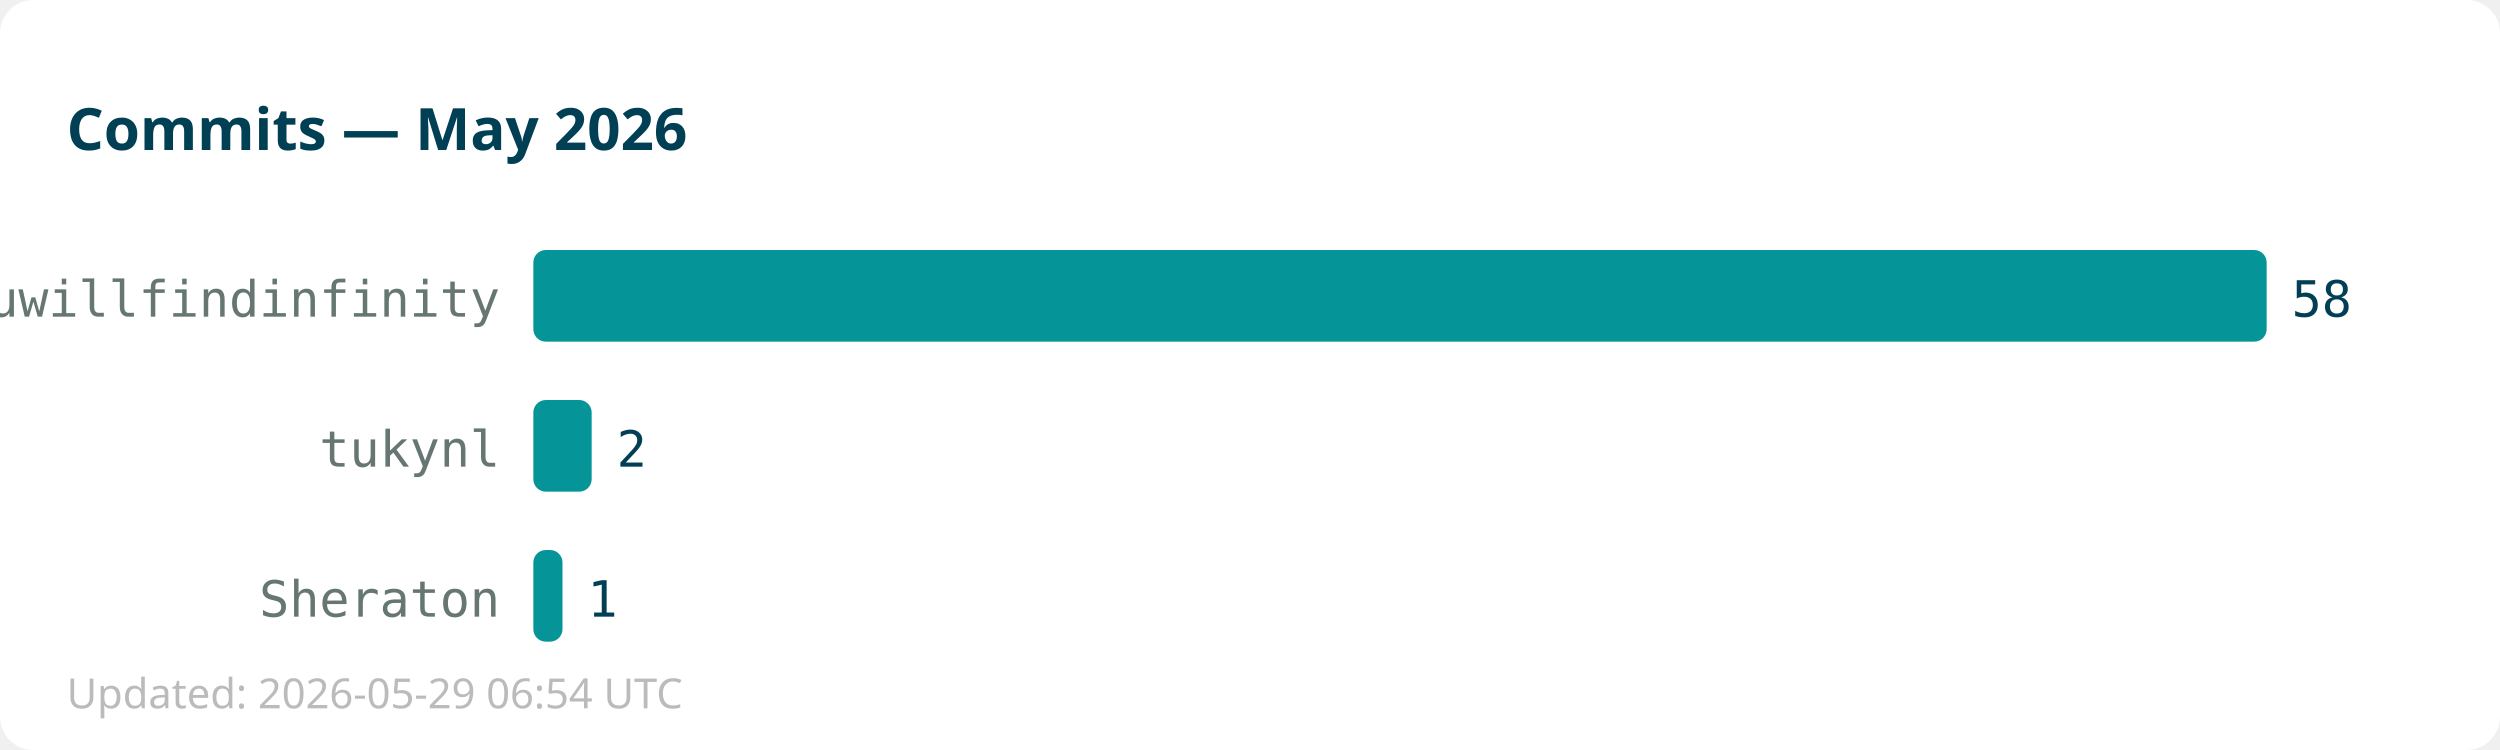
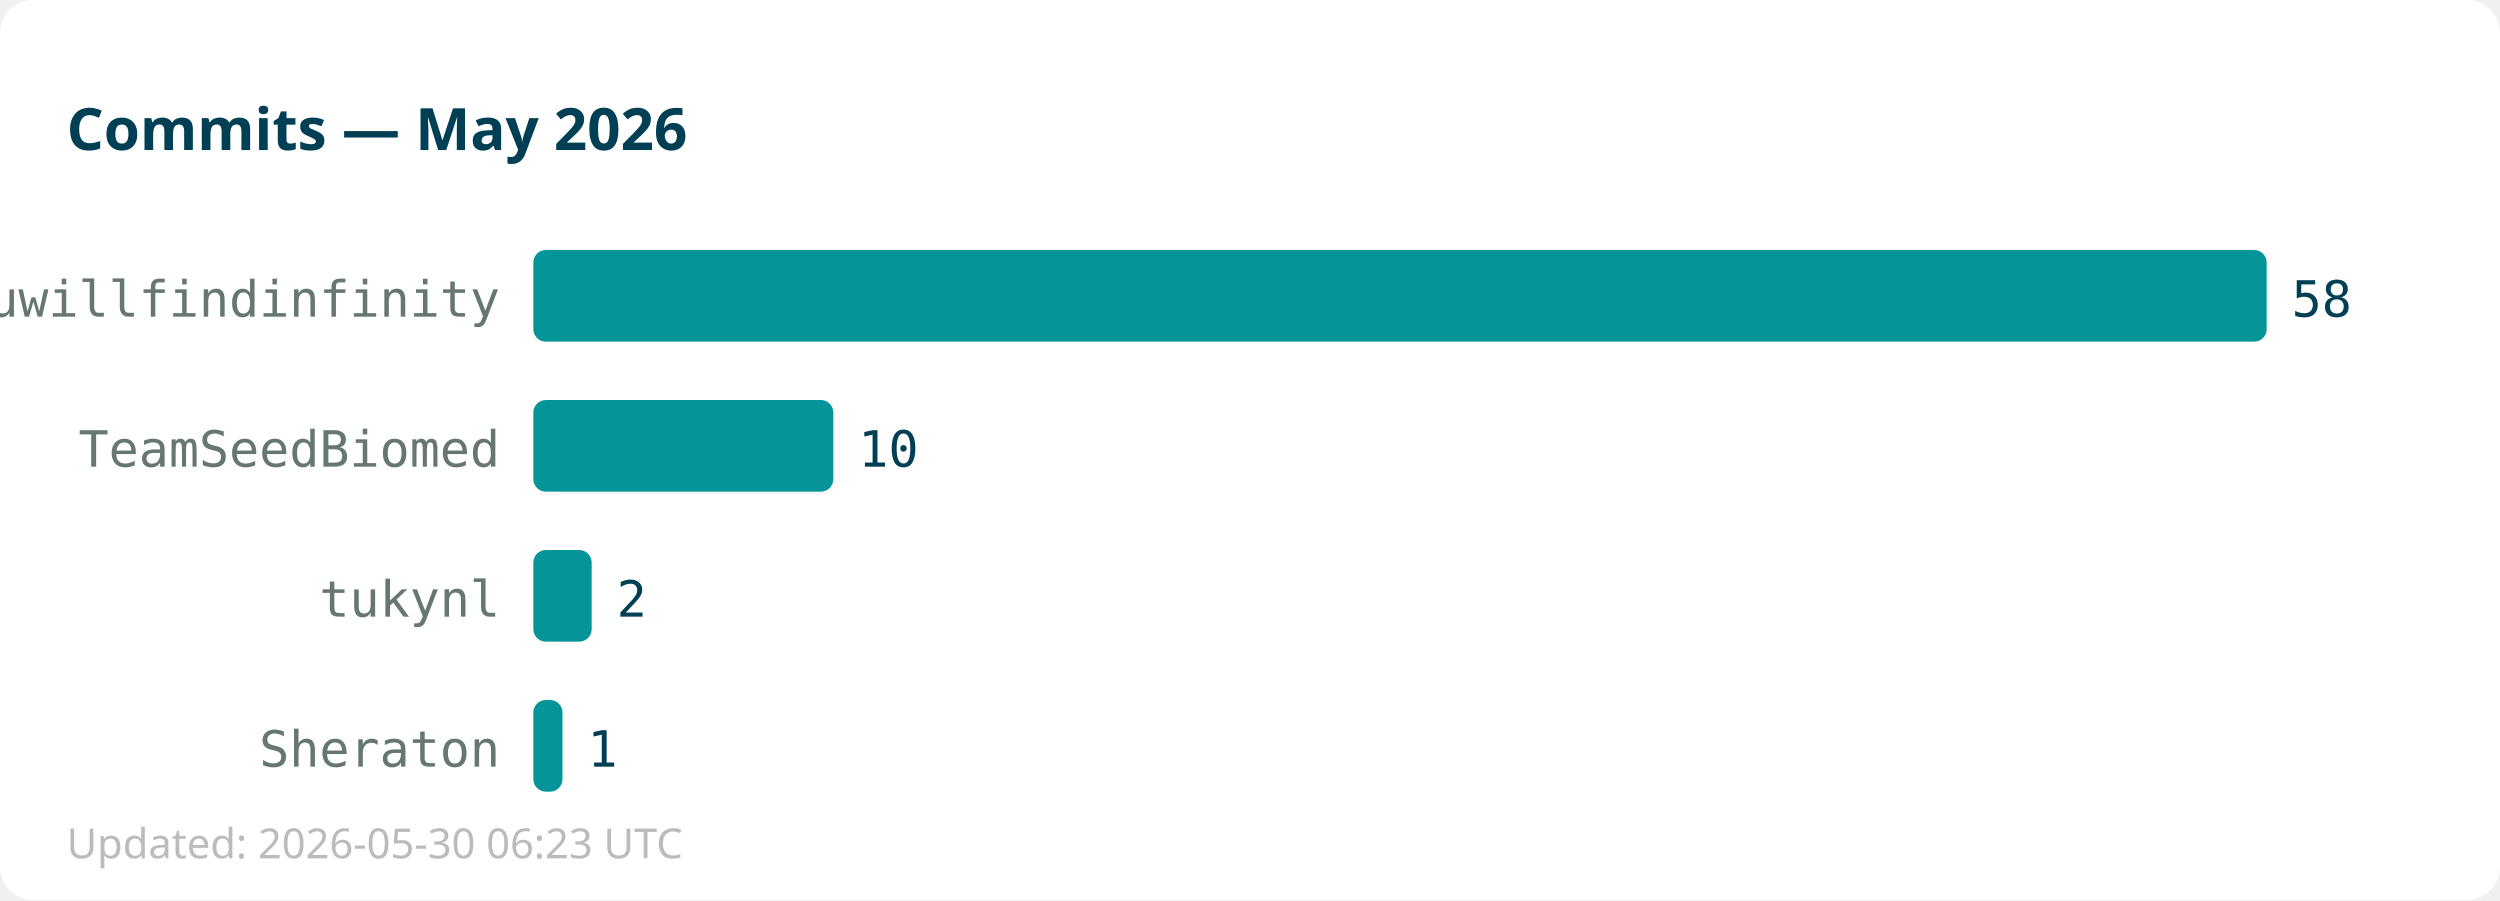
- <svg xmlns="http://www.w3.org/2000/svg" width="600" height="180">
-   <rect width="600" height="180" fill="#ffffff" rx="8" />
+ <svg xmlns="http://www.w3.org/2000/svg" width="600" height="216">
+   <rect width="600" height="216" fill="#ffffff" rx="8" />
  <text x="16" y="36" font-family="sans-serif" font-size="14" font-weight="bold" fill="#013f54">Commits — May 2026</text>
  <text x="120" y="76" text-anchor="end" font-family="monospace" font-size="12" fill="#667672">youwillfindinfinity</text>
  <rect x="128" y="60" width="416" height="22" fill="#059598" rx="3" />
  <text x="550" y="76" font-family="monospace" font-size="12" fill="#013f54">58</text>
-   <text x="120" y="112" text-anchor="end" font-family="monospace" font-size="12" fill="#667672">tukynl</text>
-   <rect x="128" y="96" width="14" height="22" fill="#059598" rx="3" />
-   <text x="148" y="112" font-family="monospace" font-size="12" fill="#013f54">2</text>
-   <text x="120" y="148" text-anchor="end" font-family="monospace" font-size="12" fill="#667672">Sheraton</text>
-   <rect x="128" y="132" width="7" height="22" fill="#059598" rx="3" />
-   <text x="141" y="148" font-family="monospace" font-size="12" fill="#013f54">1</text>
-   <text x="16" y="170" font-family="sans-serif" font-size="10" fill="#bbbbbb">Updated: 2026-05-29 06:54 UTC</text>
+   <text x="120" y="112" text-anchor="end" font-family="monospace" font-size="12" fill="#667672">TeamSeedBiomed</text>
+   <rect x="128" y="96" width="72" height="22" fill="#059598" rx="3" />
+   <text x="206" y="112" font-family="monospace" font-size="12" fill="#013f54">10</text>
+   <text x="120" y="148" text-anchor="end" font-family="monospace" font-size="12" fill="#667672">tukynl</text>
+   <rect x="128" y="132" width="14" height="22" fill="#059598" rx="3" />
+   <text x="148" y="148" font-family="monospace" font-size="12" fill="#013f54">2</text>
+   <text x="120" y="184" text-anchor="end" font-family="monospace" font-size="12" fill="#667672">Sheraton</text>
+   <rect x="128" y="168" width="7" height="22" fill="#059598" rx="3" />
+   <text x="141" y="184" font-family="monospace" font-size="12" fill="#013f54">1</text>
+   <text x="16" y="206" font-family="sans-serif" font-size="10" fill="#bbbbbb">Updated: 2026-05-30 06:23 UTC</text>
</svg>
